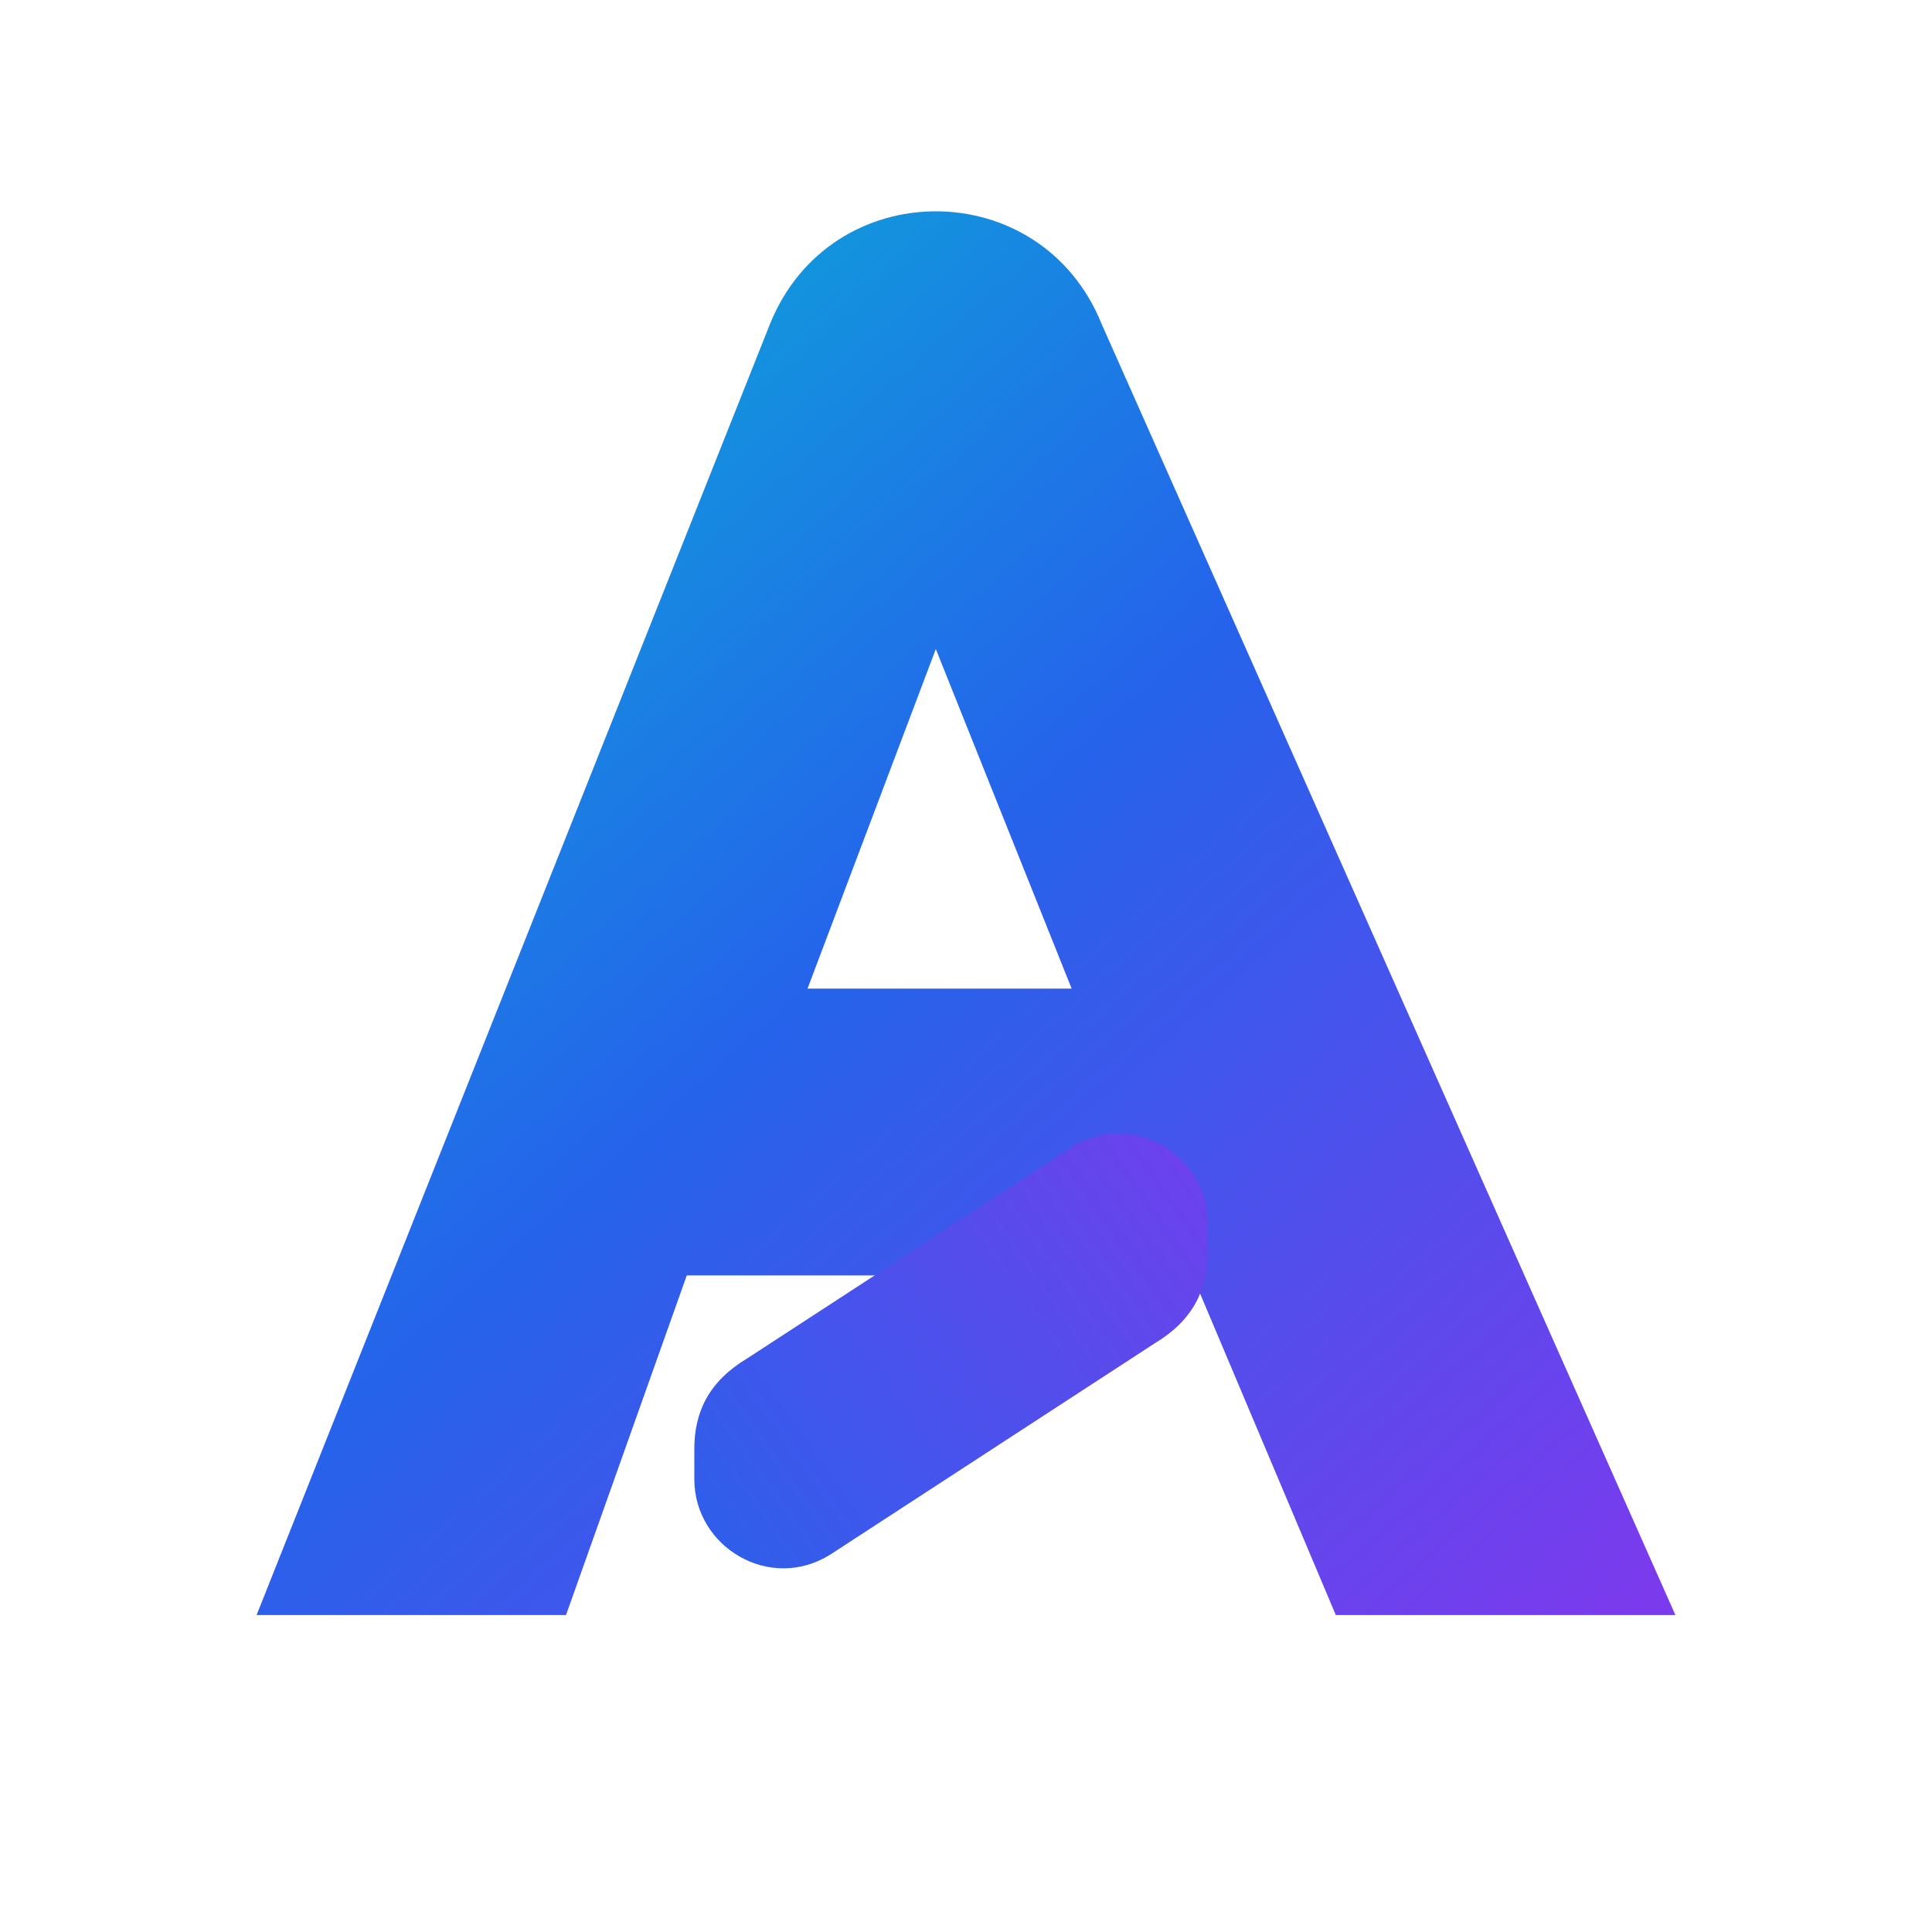
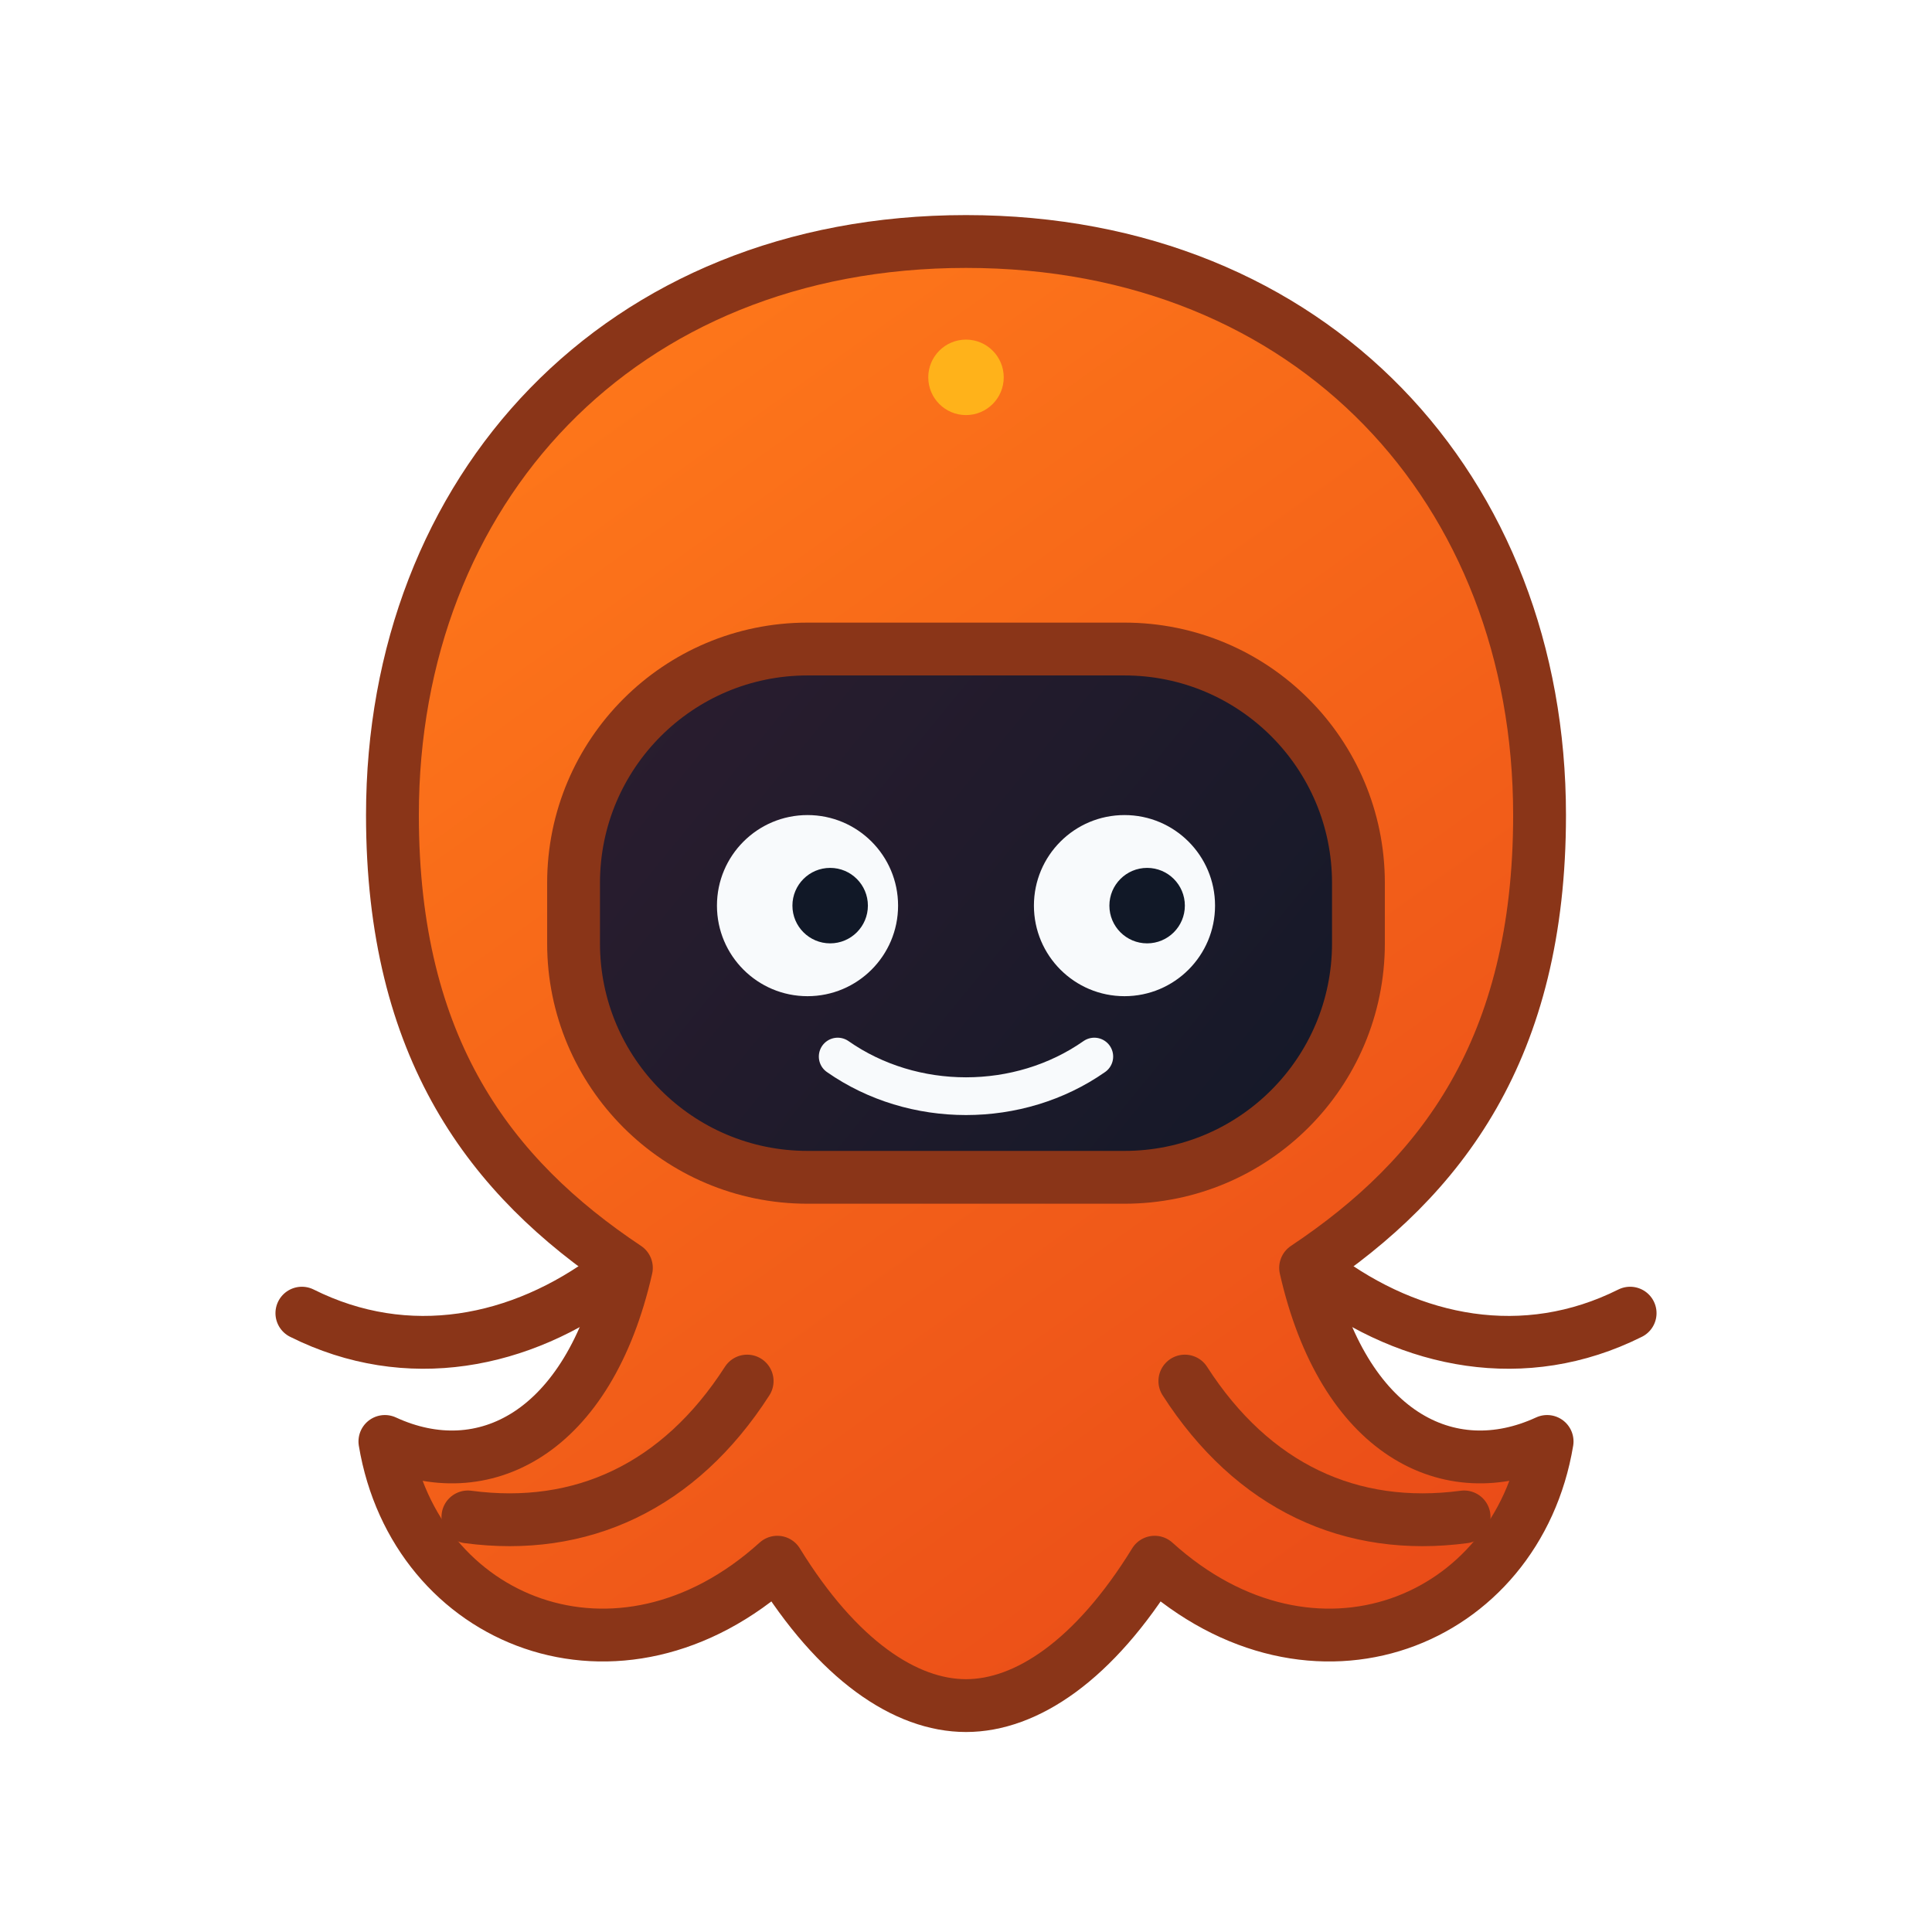
<svg xmlns="http://www.w3.org/2000/svg" viewBox="0 0 256 256" role="img" aria-labelledby="title desc">
  <defs>
-     <linearGradient id="g1" x1="34" y1="30" x2="206" y2="224" gradientUnits="userSpaceOnUse">
-       <stop stop-color="#06B6D4" />
-       <stop offset=".48" stop-color="#2563EB" />
-       <stop offset="1" stop-color="#7C3AED" />
+     <linearGradient id="orange" x1="64" y1="38" x2="194" y2="220" gradientUnits="userSpaceOnUse">
+       <stop stop-color="#FF7A1A" />
+       <stop offset="1" stop-color="#E94A18" />
    </linearGradient>
-     <linearGradient id="g2" x1="74" y1="198" x2="168" y2="132" gradientUnits="userSpaceOnUse">
-       <stop stop-color="#2563EB" />
-       <stop offset="1" stop-color="#7C3AED" />
+     <linearGradient id="dark" x1="80" y1="88" x2="180" y2="170" gradientUnits="userSpaceOnUse">
+       <stop stop-color="#2B1D2F" />
+       <stop offset="1" stop-color="#111827" />
    </linearGradient>
  </defs>
-   <path fill="url(#g1)" d="M34 214 102 43c8-20 36-20 44 0l76 171h-45l-19-45H91l-16 45H34Zm73-83h35l-18-45-17 45Z" />
-   <path fill="url(#g2)" d="m99 180 43-28c8-5 18 1 18 10v4c0 5-2 9-7 12l-43 28c-8 5-18-1-18-10v-4c0-5 2-9 7-12Z" />
+   <g stroke="#8A3518" stroke-width="7" stroke-linecap="round" stroke-linejoin="round">
+     <path fill="url(#orange)" d="M128 32c-46 0-76 33-76 76 0 31 13 48 31 60-5 22-19 29-32 23 4 24 31 35 52 16 8 13 17 19 25 19s17-6 25-19c21 19 48 8 52-16-13 6-27-1-32-23 18-12 31-29 31-60 0-43-30-76-76-76Z" />
+     <path fill="none" d="M81 169c-12 9-27 12-41 5M99 183c-9 14-22 20-37 18M157 183c9 14 22 20 37 18M175 169c12 9 27 12 41 5" />
+   </g>
+   <rect x="76" y="86" width="104" height="70" rx="31" fill="url(#dark)" stroke="#8A3518" stroke-width="7" />
+   <circle cx="107" cy="120" r="12" fill="#F8FAFC" />
+   <circle cx="149" cy="120" r="12" fill="#F8FAFC" />
+   <circle cx="110" cy="120" r="5" fill="#111827" />
+   <circle cx="152" cy="120" r="5" fill="#111827" />
+   <path d="M111 140c10 7 24 7 34 0" fill="none" stroke="#F8FAFC" stroke-width="5" stroke-linecap="round" />
+   <circle cx="128" cy="50" r="5" fill="#FFB21A" />
</svg>
